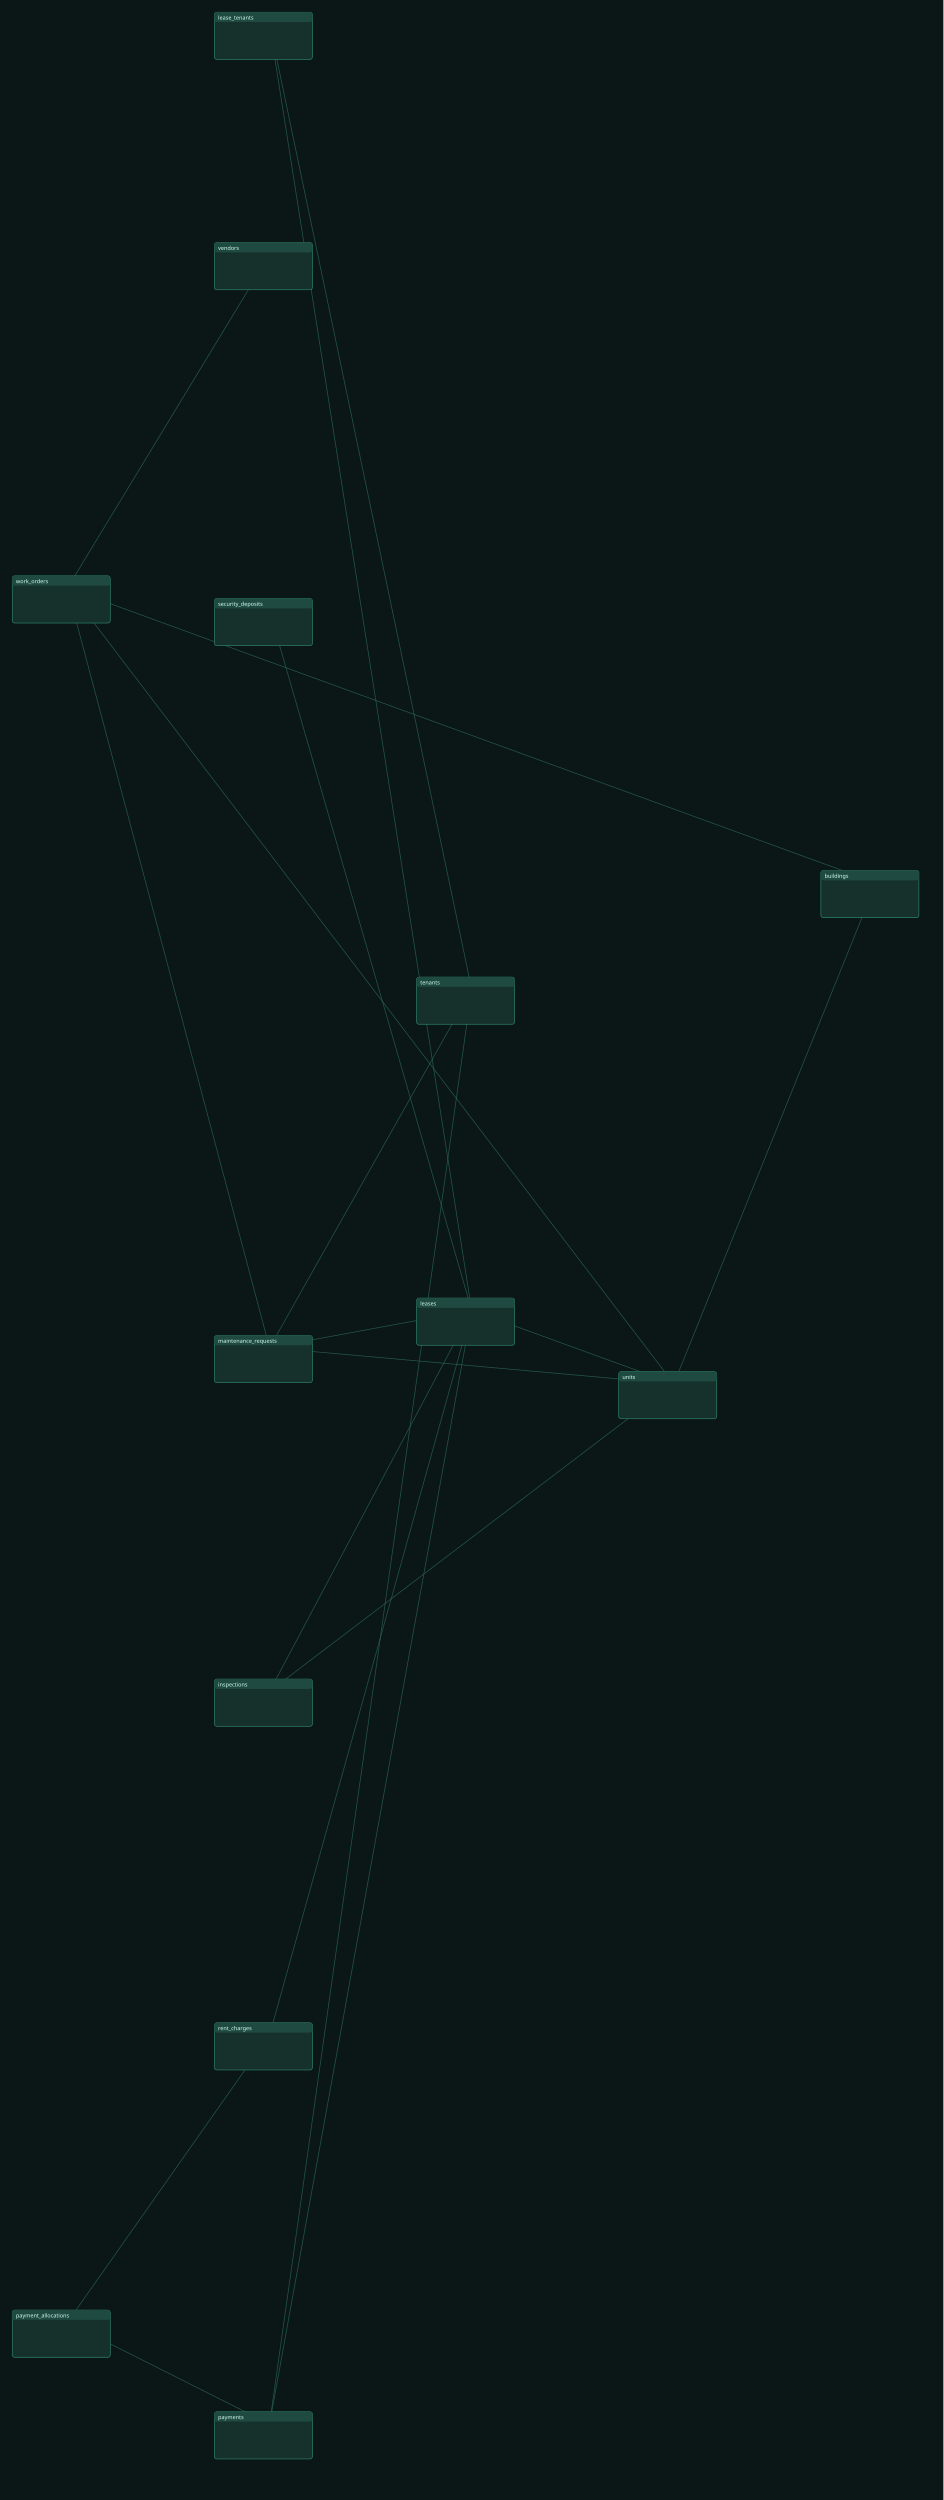
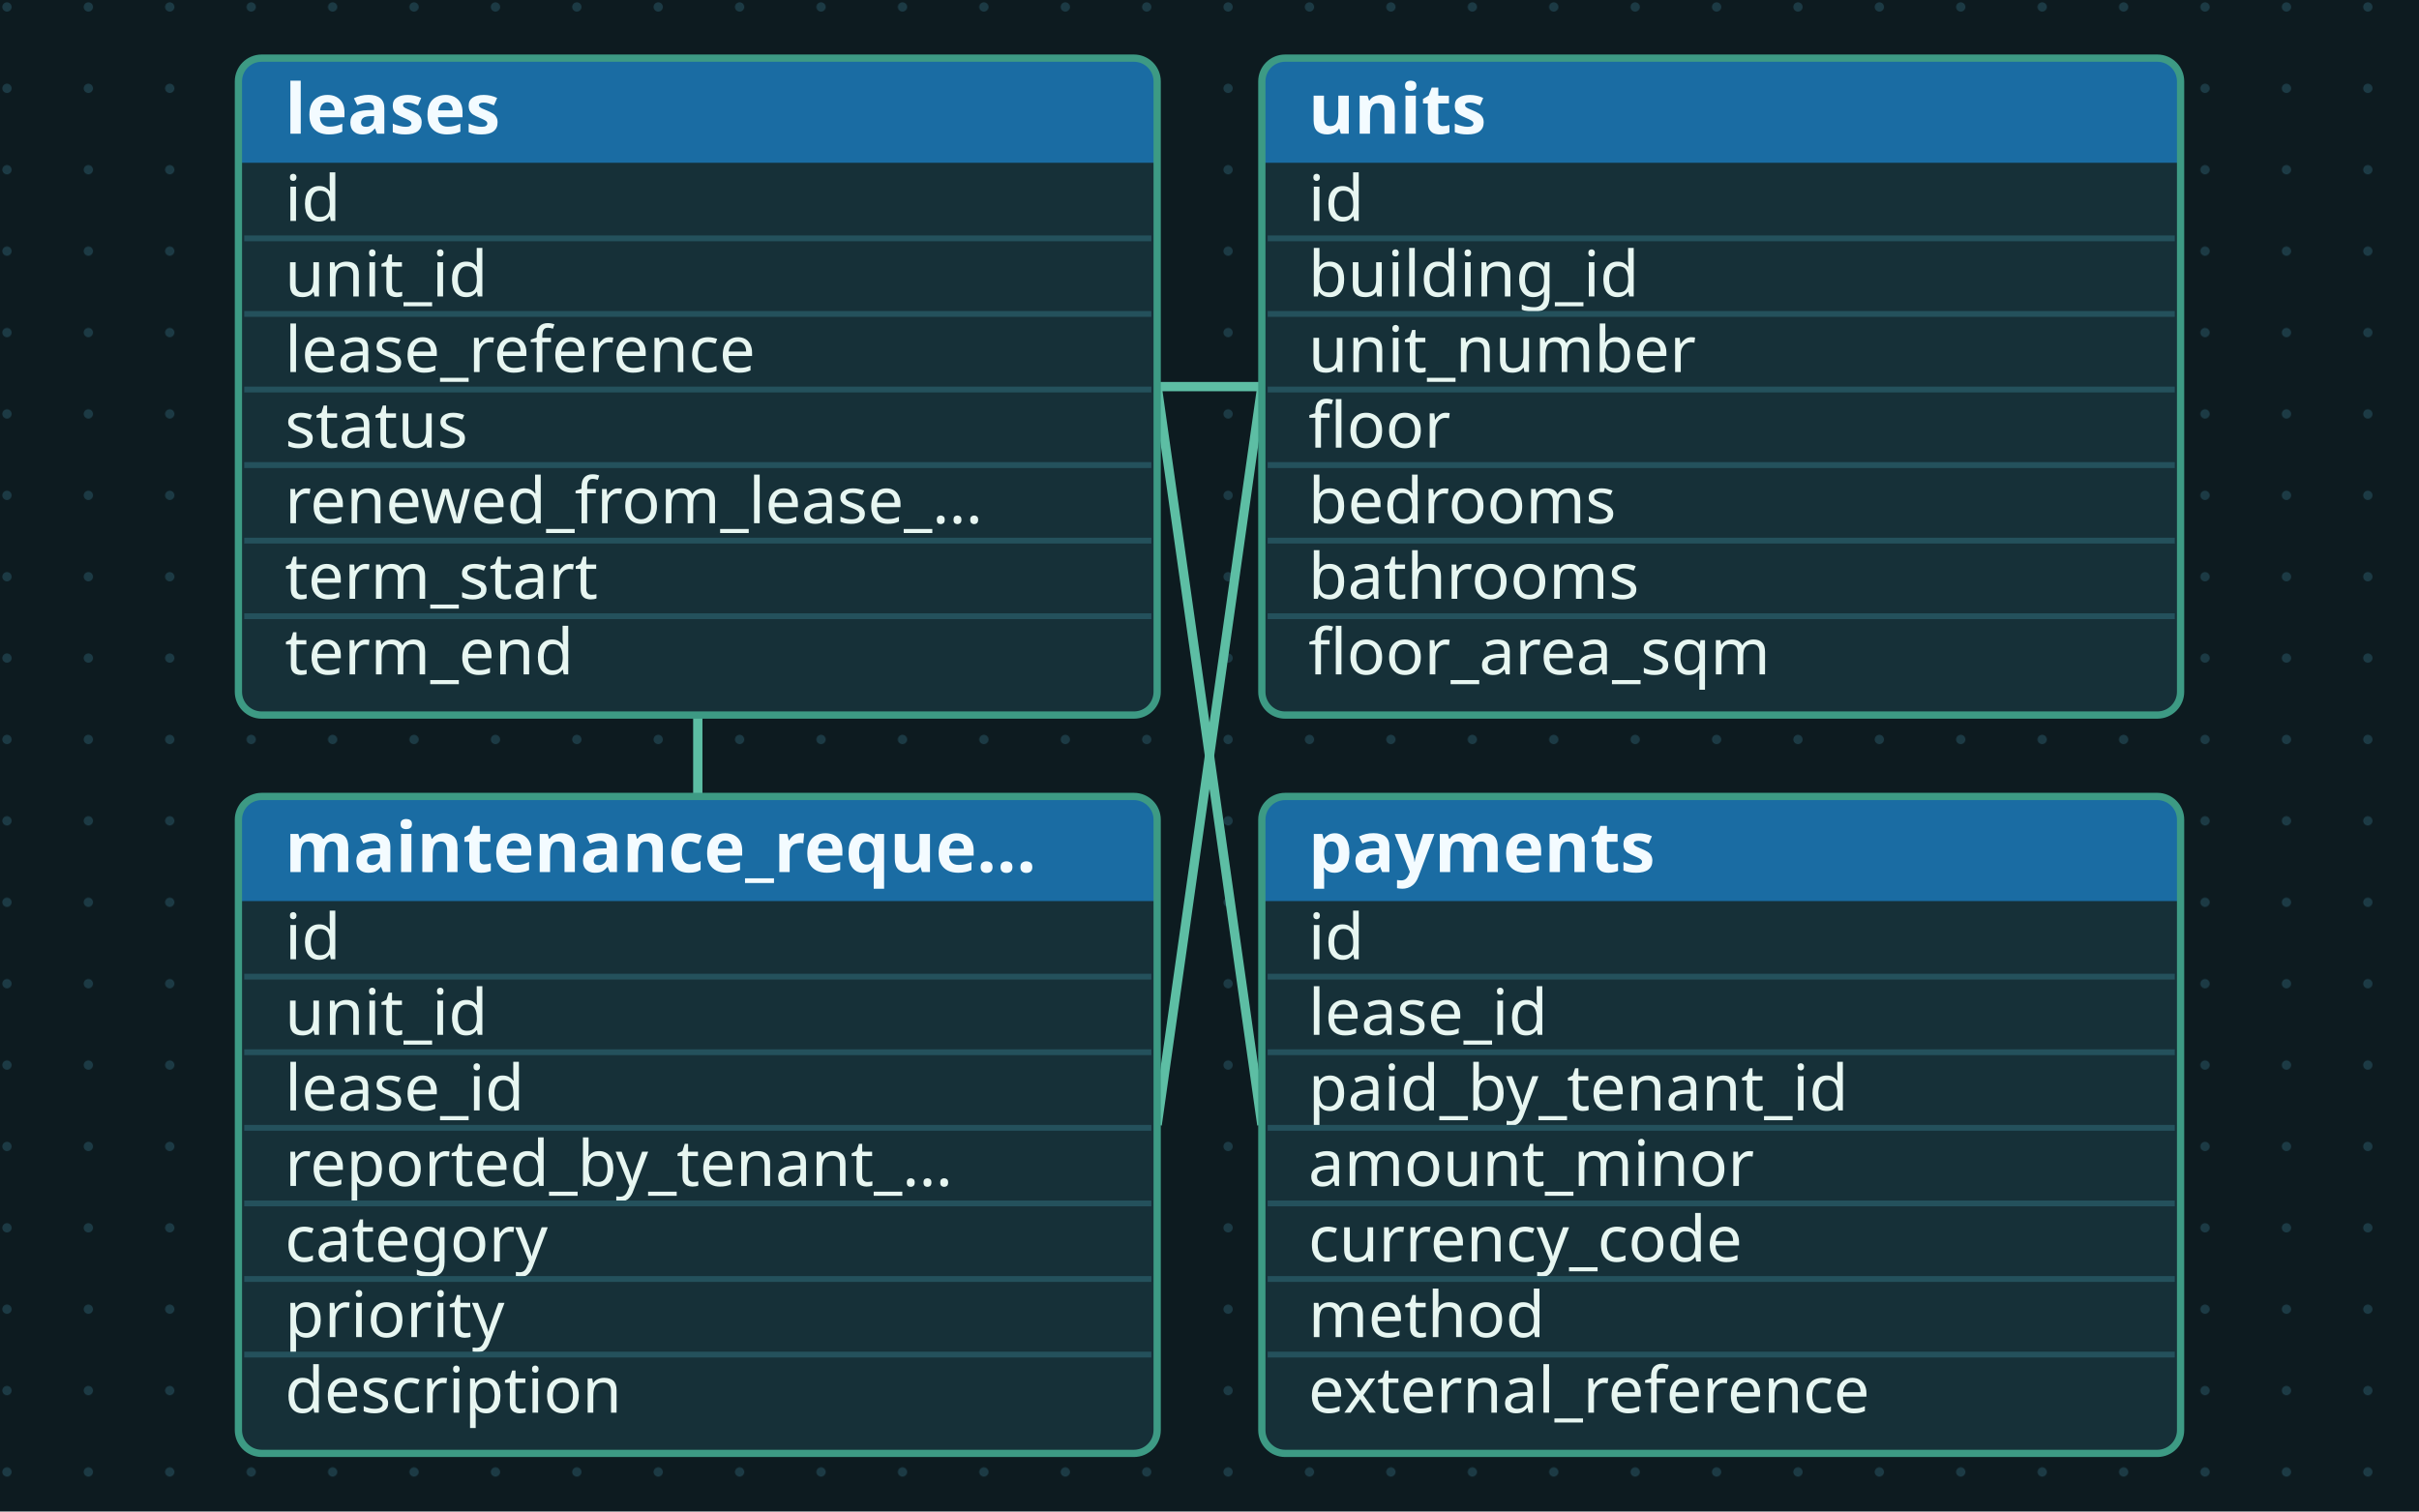
- <svg xmlns="http://www.w3.org/2000/svg" viewBox="0 0 1540 4081" width="1540" height="4081">
-   <rect width="1540" height="4081" fill="#0b1616" />
-   <line x1="1100.0" y1="2259.0" x2="1430.0" y2="1441.0" stroke="#2a6b5a" stroke-width="1.2" opacity="0.75" />
-   <line x1="770.0" y1="2139.0" x2="1100.0" y2="2259.0" stroke="#2a6b5a" stroke-width="1.2" opacity="0.75" />
-   <line x1="770.0" y1="2139.0" x2="770.0" y2="2139.0" stroke="#2a6b5a" stroke-width="1.2" opacity="0.75" />
-   <line x1="440.0" y1="40.0" x2="770.0" y2="2139.0" stroke="#2a6b5a" stroke-width="1.2" opacity="0.75" />
-   <line x1="440.0" y1="40.0" x2="770.0" y2="1615.0" stroke="#2a6b5a" stroke-width="1.2" opacity="0.75" />
-   <line x1="440.0" y1="3322.0" x2="770.0" y2="2139.0" stroke="#2a6b5a" stroke-width="1.2" opacity="0.75" />
-   <line x1="440.0" y1="3957.0" x2="770.0" y2="2139.0" stroke="#2a6b5a" stroke-width="1.2" opacity="0.75" />
-   <line x1="440.0" y1="3957.0" x2="770.0" y2="1615.0" stroke="#2a6b5a" stroke-width="1.2" opacity="0.75" />
-   <line x1="110.0" y1="3791.0" x2="440.0" y2="3957.0" stroke="#2a6b5a" stroke-width="1.2" opacity="0.75" />
-   <line x1="110.0" y1="3791.0" x2="440.0" y2="3322.0" stroke="#2a6b5a" stroke-width="1.2" opacity="0.75" />
-   <line x1="440.0" y1="997.0" x2="770.0" y2="2139.0" stroke="#2a6b5a" stroke-width="1.2" opacity="0.75" />
-   <line x1="440.0" y1="2200.0" x2="1100.0" y2="2259.0" stroke="#2a6b5a" stroke-width="1.2" opacity="0.75" />
-   <line x1="440.0" y1="2200.0" x2="770.0" y2="2139.0" stroke="#2a6b5a" stroke-width="1.2" opacity="0.75" />
-   <line x1="440.0" y1="2200.0" x2="770.0" y2="1615.0" stroke="#2a6b5a" stroke-width="1.2" opacity="0.75" />
-   <line x1="110.0" y1="960.0" x2="440.0" y2="2200.0" stroke="#2a6b5a" stroke-width="1.2" opacity="0.75" />
-   <line x1="110.0" y1="960.0" x2="1100.0" y2="2259.0" stroke="#2a6b5a" stroke-width="1.2" opacity="0.75" />
-   <line x1="110.0" y1="960.0" x2="1430.0" y2="1441.0" stroke="#2a6b5a" stroke-width="1.2" opacity="0.75" />
-   <line x1="110.0" y1="960.0" x2="440.0" y2="416.0" stroke="#2a6b5a" stroke-width="1.2" opacity="0.75" />
-   <line x1="440.0" y1="2761.0" x2="1100.0" y2="2259.0" stroke="#2a6b5a" stroke-width="1.2" opacity="0.75" />
-   <line x1="440.0" y1="2761.0" x2="770.0" y2="2139.0" stroke="#2a6b5a" stroke-width="1.2" opacity="0.75" />
-   <rect x="1340.0" y="1421.0" width="160" height="77" rx="4" fill="#16302c" stroke="#2f8f6d" stroke-width="1" />
-   <rect x="1340.0" y="1421.0" width="160" height="16" rx="4" fill="#1f4a42" />
-   <text x="1346.0" y="1433.0" fill="#d7fff0" font-size="9" font-family="system-ui,sans-serif">buildings</text>
-   <rect x="1010.0" y="2239.0" width="160" height="77" rx="4" fill="#16302c" stroke="#2f8f6d" stroke-width="1" />
-   <rect x="1010.0" y="2239.0" width="160" height="16" rx="4" fill="#1f4a42" />
-   <text x="1016.0" y="2251.0" fill="#d7fff0" font-size="9" font-family="system-ui,sans-serif">units</text>
-   <rect x="680.0" y="1595.0" width="160" height="77" rx="4" fill="#16302c" stroke="#2f8f6d" stroke-width="1" />
-   <rect x="680.0" y="1595.0" width="160" height="16" rx="4" fill="#1f4a42" />
-   <text x="686.0" y="1607.0" fill="#d7fff0" font-size="9" font-family="system-ui,sans-serif">tenants</text>
-   <rect x="680.0" y="2119.0" width="160" height="77" rx="4" fill="#16302c" stroke="#2f8f6d" stroke-width="1" />
-   <rect x="680.0" y="2119.0" width="160" height="16" rx="4" fill="#1f4a42" />
-   <text x="686.0" y="2131.0" fill="#d7fff0" font-size="9" font-family="system-ui,sans-serif">leases</text>
-   <rect x="350.0" y="20.0" width="160" height="77" rx="4" fill="#16302c" stroke="#2f8f6d" stroke-width="1" />
-   <rect x="350.0" y="20.0" width="160" height="16" rx="4" fill="#1f4a42" />
-   <text x="356.0" y="32.0" fill="#d7fff0" font-size="9" font-family="system-ui,sans-serif">lease_tenants</text>
-   <rect x="350.0" y="3302.0" width="160" height="77" rx="4" fill="#16302c" stroke="#2f8f6d" stroke-width="1" />
-   <rect x="350.0" y="3302.0" width="160" height="16" rx="4" fill="#1f4a42" />
-   <text x="356.0" y="3314.0" fill="#d7fff0" font-size="9" font-family="system-ui,sans-serif">rent_charges</text>
-   <rect x="350.0" y="3937.0" width="160" height="77" rx="4" fill="#16302c" stroke="#2f8f6d" stroke-width="1" />
-   <rect x="350.0" y="3937.0" width="160" height="16" rx="4" fill="#1f4a42" />
-   <text x="356.0" y="3949.0" fill="#d7fff0" font-size="9" font-family="system-ui,sans-serif">payments</text>
-   <rect x="20.0" y="3771.0" width="160" height="77" rx="4" fill="#16302c" stroke="#2f8f6d" stroke-width="1" />
-   <rect x="20.0" y="3771.0" width="160" height="16" rx="4" fill="#1f4a42" />
-   <text x="26.0" y="3783.0" fill="#d7fff0" font-size="9" font-family="system-ui,sans-serif">payment_allocations</text>
-   <rect x="350.0" y="977.0" width="160" height="77" rx="4" fill="#16302c" stroke="#2f8f6d" stroke-width="1" />
-   <rect x="350.0" y="977.0" width="160" height="16" rx="4" fill="#1f4a42" />
-   <text x="356.0" y="989.0" fill="#d7fff0" font-size="9" font-family="system-ui,sans-serif">security_deposits</text>
-   <rect x="350.0" y="396.0" width="160" height="77" rx="4" fill="#16302c" stroke="#2f8f6d" stroke-width="1" />
-   <rect x="350.0" y="396.0" width="160" height="16" rx="4" fill="#1f4a42" />
-   <text x="356.0" y="408.0" fill="#d7fff0" font-size="9" font-family="system-ui,sans-serif">vendors</text>
-   <rect x="350.0" y="2180.0" width="160" height="77" rx="4" fill="#16302c" stroke="#2f8f6d" stroke-width="1" />
-   <rect x="350.0" y="2180.0" width="160" height="16" rx="4" fill="#1f4a42" />
-   <text x="356.0" y="2192.0" fill="#d7fff0" font-size="9" font-family="system-ui,sans-serif">maintenance_requests</text>
-   <rect x="20.0" y="940.0" width="160" height="77" rx="4" fill="#16302c" stroke="#2f8f6d" stroke-width="1" />
-   <rect x="20.0" y="940.0" width="160" height="16" rx="4" fill="#1f4a42" />
-   <text x="26.0" y="952.0" fill="#d7fff0" font-size="9" font-family="system-ui,sans-serif">work_orders</text>
-   <rect x="350.0" y="2741.0" width="160" height="77" rx="4" fill="#16302c" stroke="#2f8f6d" stroke-width="1" />
-   <rect x="350.0" y="2741.0" width="160" height="16" rx="4" fill="#1f4a42" />
-   <text x="356.0" y="2753.0" fill="#d7fff0" font-size="9" font-family="system-ui,sans-serif">inspections</text>
+ <svg xmlns="http://www.w3.org/2000/svg" viewBox="0 0 416.0 260.0" width="416.0" height="260.0">
+   <defs>
+     <pattern id="dots" width="14" height="14" patternUnits="userSpaceOnUse">
+       <circle cx="1.2" cy="1.2" r="0.8" fill="#1c3a44" />
+     </pattern>
+   </defs>
+   <rect width="416.0" height="260.0" fill="#0d1b20" />
+   <rect width="416.0" height="260.0" fill="url(#dots)" />
+   <line x1="199.0" y1="66.5" x2="217.0" y2="66.5" stroke="#5dbea4" stroke-width="1.6" />
+   <line x1="217.0" y1="193.5" x2="199.0" y2="66.5" stroke="#5dbea4" stroke-width="1.6" />
+   <line x1="199.0" y1="193.5" x2="217.0" y2="66.5" stroke="#5dbea4" stroke-width="1.6" />
+   <line x1="120.0" y1="137.0" x2="120.0" y2="123.0" stroke="#5dbea4" stroke-width="1.6" />
+   <g>
+     <clipPath id="t0">
+       <rect x="41.0" y="10.0" width="158" height="113.0" rx="4" />
+     </clipPath>
+     <g clip-path="url(#t0)">
+       <rect x="41.0" y="10.0" width="158" height="113.0" fill="#163038" />
+       <rect x="41.0" y="10.0" width="158" height="18" fill="#1a6ca3" />
+       <text x="49.0" y="38.0" fill="#e7f6f1" font-size="11" font-family="ui-sans-serif,system-ui,sans-serif">id</text>
+       <line x1="42.0" y1="41.0" x2="198.0" y2="41.0" stroke="#24515c" stroke-width="1" />
+       <text x="49.0" y="51.0" fill="#e7f6f1" font-size="11" font-family="ui-sans-serif,system-ui,sans-serif">unit_id</text>
+       <line x1="42.0" y1="54.0" x2="198.0" y2="54.0" stroke="#24515c" stroke-width="1" />
+       <text x="49.0" y="64.0" fill="#e7f6f1" font-size="11" font-family="ui-sans-serif,system-ui,sans-serif">lease_reference</text>
+       <line x1="42.0" y1="67.0" x2="198.0" y2="67.0" stroke="#24515c" stroke-width="1" />
+       <text x="49.0" y="77.0" fill="#e7f6f1" font-size="11" font-family="ui-sans-serif,system-ui,sans-serif">status</text>
+       <line x1="42.0" y1="80.0" x2="198.0" y2="80.0" stroke="#24515c" stroke-width="1" />
+       <text x="49.0" y="90.0" fill="#e7f6f1" font-size="11" font-family="ui-sans-serif,system-ui,sans-serif">renewed_from_lease_…</text>
+       <line x1="42.0" y1="93.0" x2="198.0" y2="93.0" stroke="#24515c" stroke-width="1" />
+       <text x="49.0" y="103.0" fill="#e7f6f1" font-size="11" font-family="ui-sans-serif,system-ui,sans-serif">term_start</text>
+       <line x1="42.0" y1="106.0" x2="198.0" y2="106.0" stroke="#24515c" stroke-width="1" />
+       <text x="49.0" y="116.0" fill="#e7f6f1" font-size="11" font-family="ui-sans-serif,system-ui,sans-serif">term_end</text>
+     </g>
+     <rect x="41.0" y="10.0" width="158" height="113.0" rx="4" fill="none" stroke="#3d9a84" stroke-width="1.25" />
+     <text x="49.0" y="23.0" fill="#f3fbff" font-size="12" font-weight="650" font-family="ui-sans-serif,system-ui,sans-serif">leases</text>
+   </g>
+   <g>
+     <clipPath id="t1">
+       <rect x="217.0" y="10.0" width="158" height="113.0" rx="4" />
+     </clipPath>
+     <g clip-path="url(#t1)">
+       <rect x="217.0" y="10.0" width="158" height="113.0" fill="#163038" />
+       <rect x="217.0" y="10.0" width="158" height="18" fill="#1a6ca3" />
+       <text x="225.0" y="38.0" fill="#e7f6f1" font-size="11" font-family="ui-sans-serif,system-ui,sans-serif">id</text>
+       <line x1="218.0" y1="41.0" x2="374.0" y2="41.0" stroke="#24515c" stroke-width="1" />
+       <text x="225.0" y="51.0" fill="#e7f6f1" font-size="11" font-family="ui-sans-serif,system-ui,sans-serif">building_id</text>
+       <line x1="218.0" y1="54.0" x2="374.0" y2="54.0" stroke="#24515c" stroke-width="1" />
+       <text x="225.0" y="64.0" fill="#e7f6f1" font-size="11" font-family="ui-sans-serif,system-ui,sans-serif">unit_number</text>
+       <line x1="218.0" y1="67.0" x2="374.0" y2="67.0" stroke="#24515c" stroke-width="1" />
+       <text x="225.0" y="77.0" fill="#e7f6f1" font-size="11" font-family="ui-sans-serif,system-ui,sans-serif">floor</text>
+       <line x1="218.0" y1="80.0" x2="374.0" y2="80.0" stroke="#24515c" stroke-width="1" />
+       <text x="225.0" y="90.0" fill="#e7f6f1" font-size="11" font-family="ui-sans-serif,system-ui,sans-serif">bedrooms</text>
+       <line x1="218.0" y1="93.0" x2="374.0" y2="93.0" stroke="#24515c" stroke-width="1" />
+       <text x="225.0" y="103.0" fill="#e7f6f1" font-size="11" font-family="ui-sans-serif,system-ui,sans-serif">bathrooms</text>
+       <line x1="218.0" y1="106.0" x2="374.0" y2="106.0" stroke="#24515c" stroke-width="1" />
+       <text x="225.0" y="116.0" fill="#e7f6f1" font-size="11" font-family="ui-sans-serif,system-ui,sans-serif">floor_area_sqm</text>
+     </g>
+     <rect x="217.0" y="10.0" width="158" height="113.0" rx="4" fill="none" stroke="#3d9a84" stroke-width="1.25" />
+     <text x="225.0" y="23.0" fill="#f3fbff" font-size="12" font-weight="650" font-family="ui-sans-serif,system-ui,sans-serif">units</text>
+   </g>
+   <g>
+     <clipPath id="t2">
+       <rect x="41.0" y="137.0" width="158" height="113.0" rx="4" />
+     </clipPath>
+     <g clip-path="url(#t2)">
+       <rect x="41.0" y="137.0" width="158" height="113.0" fill="#163038" />
+       <rect x="41.0" y="137.0" width="158" height="18" fill="#1a6ca3" />
+       <text x="49.0" y="165.0" fill="#e7f6f1" font-size="11" font-family="ui-sans-serif,system-ui,sans-serif">id</text>
+       <line x1="42.0" y1="168.0" x2="198.0" y2="168.0" stroke="#24515c" stroke-width="1" />
+       <text x="49.0" y="178.0" fill="#e7f6f1" font-size="11" font-family="ui-sans-serif,system-ui,sans-serif">unit_id</text>
+       <line x1="42.0" y1="181.0" x2="198.0" y2="181.0" stroke="#24515c" stroke-width="1" />
+       <text x="49.0" y="191.0" fill="#e7f6f1" font-size="11" font-family="ui-sans-serif,system-ui,sans-serif">lease_id</text>
+       <line x1="42.0" y1="194.0" x2="198.0" y2="194.0" stroke="#24515c" stroke-width="1" />
+       <text x="49.0" y="204.0" fill="#e7f6f1" font-size="11" font-family="ui-sans-serif,system-ui,sans-serif">reported_by_tenant_…</text>
+       <line x1="42.0" y1="207.0" x2="198.0" y2="207.0" stroke="#24515c" stroke-width="1" />
+       <text x="49.0" y="217.0" fill="#e7f6f1" font-size="11" font-family="ui-sans-serif,system-ui,sans-serif">category</text>
+       <line x1="42.0" y1="220.0" x2="198.0" y2="220.0" stroke="#24515c" stroke-width="1" />
+       <text x="49.0" y="230.0" fill="#e7f6f1" font-size="11" font-family="ui-sans-serif,system-ui,sans-serif">priority</text>
+       <line x1="42.0" y1="233.0" x2="198.0" y2="233.0" stroke="#24515c" stroke-width="1" />
+       <text x="49.0" y="243.0" fill="#e7f6f1" font-size="11" font-family="ui-sans-serif,system-ui,sans-serif">description</text>
+     </g>
+     <rect x="41.0" y="137.0" width="158" height="113.0" rx="4" fill="none" stroke="#3d9a84" stroke-width="1.25" />
+     <text x="49.0" y="150.0" fill="#f3fbff" font-size="12" font-weight="650" font-family="ui-sans-serif,system-ui,sans-serif">maintenance_reque…</text>
+   </g>
+   <g>
+     <clipPath id="t3">
+       <rect x="217.0" y="137.0" width="158" height="113.0" rx="4" />
+     </clipPath>
+     <g clip-path="url(#t3)">
+       <rect x="217.0" y="137.0" width="158" height="113.0" fill="#163038" />
+       <rect x="217.0" y="137.0" width="158" height="18" fill="#1a6ca3" />
+       <text x="225.0" y="165.0" fill="#e7f6f1" font-size="11" font-family="ui-sans-serif,system-ui,sans-serif">id</text>
+       <line x1="218.0" y1="168.0" x2="374.0" y2="168.0" stroke="#24515c" stroke-width="1" />
+       <text x="225.0" y="178.0" fill="#e7f6f1" font-size="11" font-family="ui-sans-serif,system-ui,sans-serif">lease_id</text>
+       <line x1="218.0" y1="181.0" x2="374.0" y2="181.0" stroke="#24515c" stroke-width="1" />
+       <text x="225.0" y="191.0" fill="#e7f6f1" font-size="11" font-family="ui-sans-serif,system-ui,sans-serif">paid_by_tenant_id</text>
+       <line x1="218.0" y1="194.0" x2="374.0" y2="194.0" stroke="#24515c" stroke-width="1" />
+       <text x="225.0" y="204.0" fill="#e7f6f1" font-size="11" font-family="ui-sans-serif,system-ui,sans-serif">amount_minor</text>
+       <line x1="218.0" y1="207.0" x2="374.0" y2="207.0" stroke="#24515c" stroke-width="1" />
+       <text x="225.0" y="217.0" fill="#e7f6f1" font-size="11" font-family="ui-sans-serif,system-ui,sans-serif">currency_code</text>
+       <line x1="218.0" y1="220.0" x2="374.0" y2="220.0" stroke="#24515c" stroke-width="1" />
+       <text x="225.0" y="230.0" fill="#e7f6f1" font-size="11" font-family="ui-sans-serif,system-ui,sans-serif">method</text>
+       <line x1="218.0" y1="233.0" x2="374.0" y2="233.0" stroke="#24515c" stroke-width="1" />
+       <text x="225.0" y="243.0" fill="#e7f6f1" font-size="11" font-family="ui-sans-serif,system-ui,sans-serif">external_reference</text>
+     </g>
+     <rect x="217.0" y="137.0" width="158" height="113.0" rx="4" fill="none" stroke="#3d9a84" stroke-width="1.25" />
+     <text x="225.0" y="150.0" fill="#f3fbff" font-size="12" font-weight="650" font-family="ui-sans-serif,system-ui,sans-serif">payments</text>
+   </g>
</svg>
